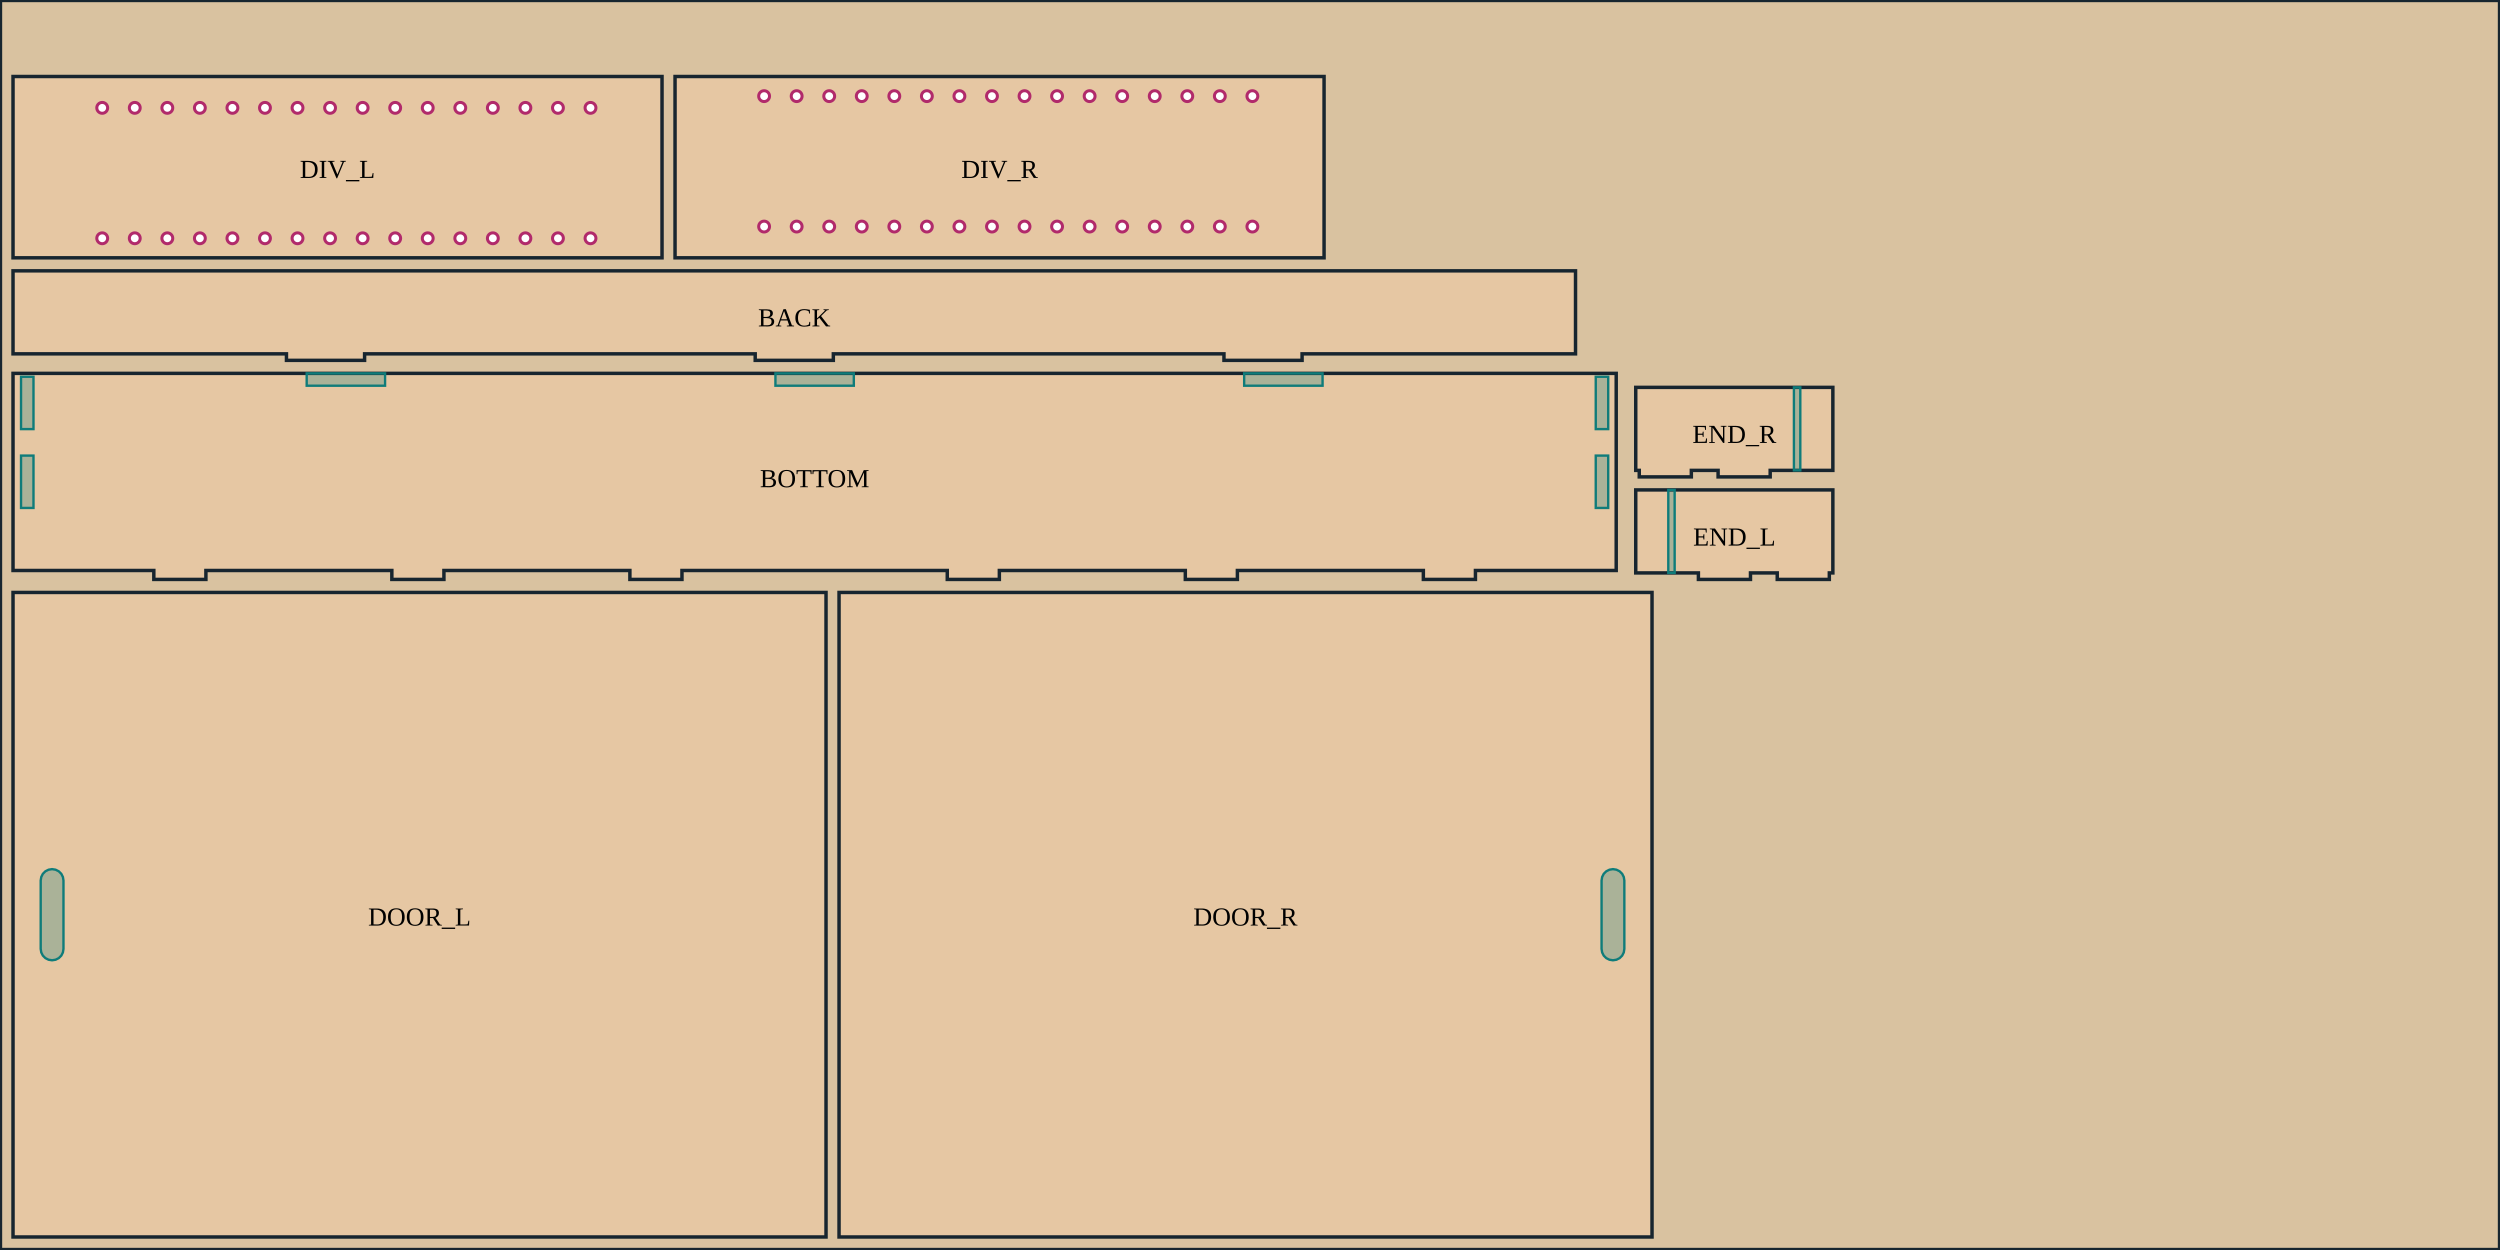
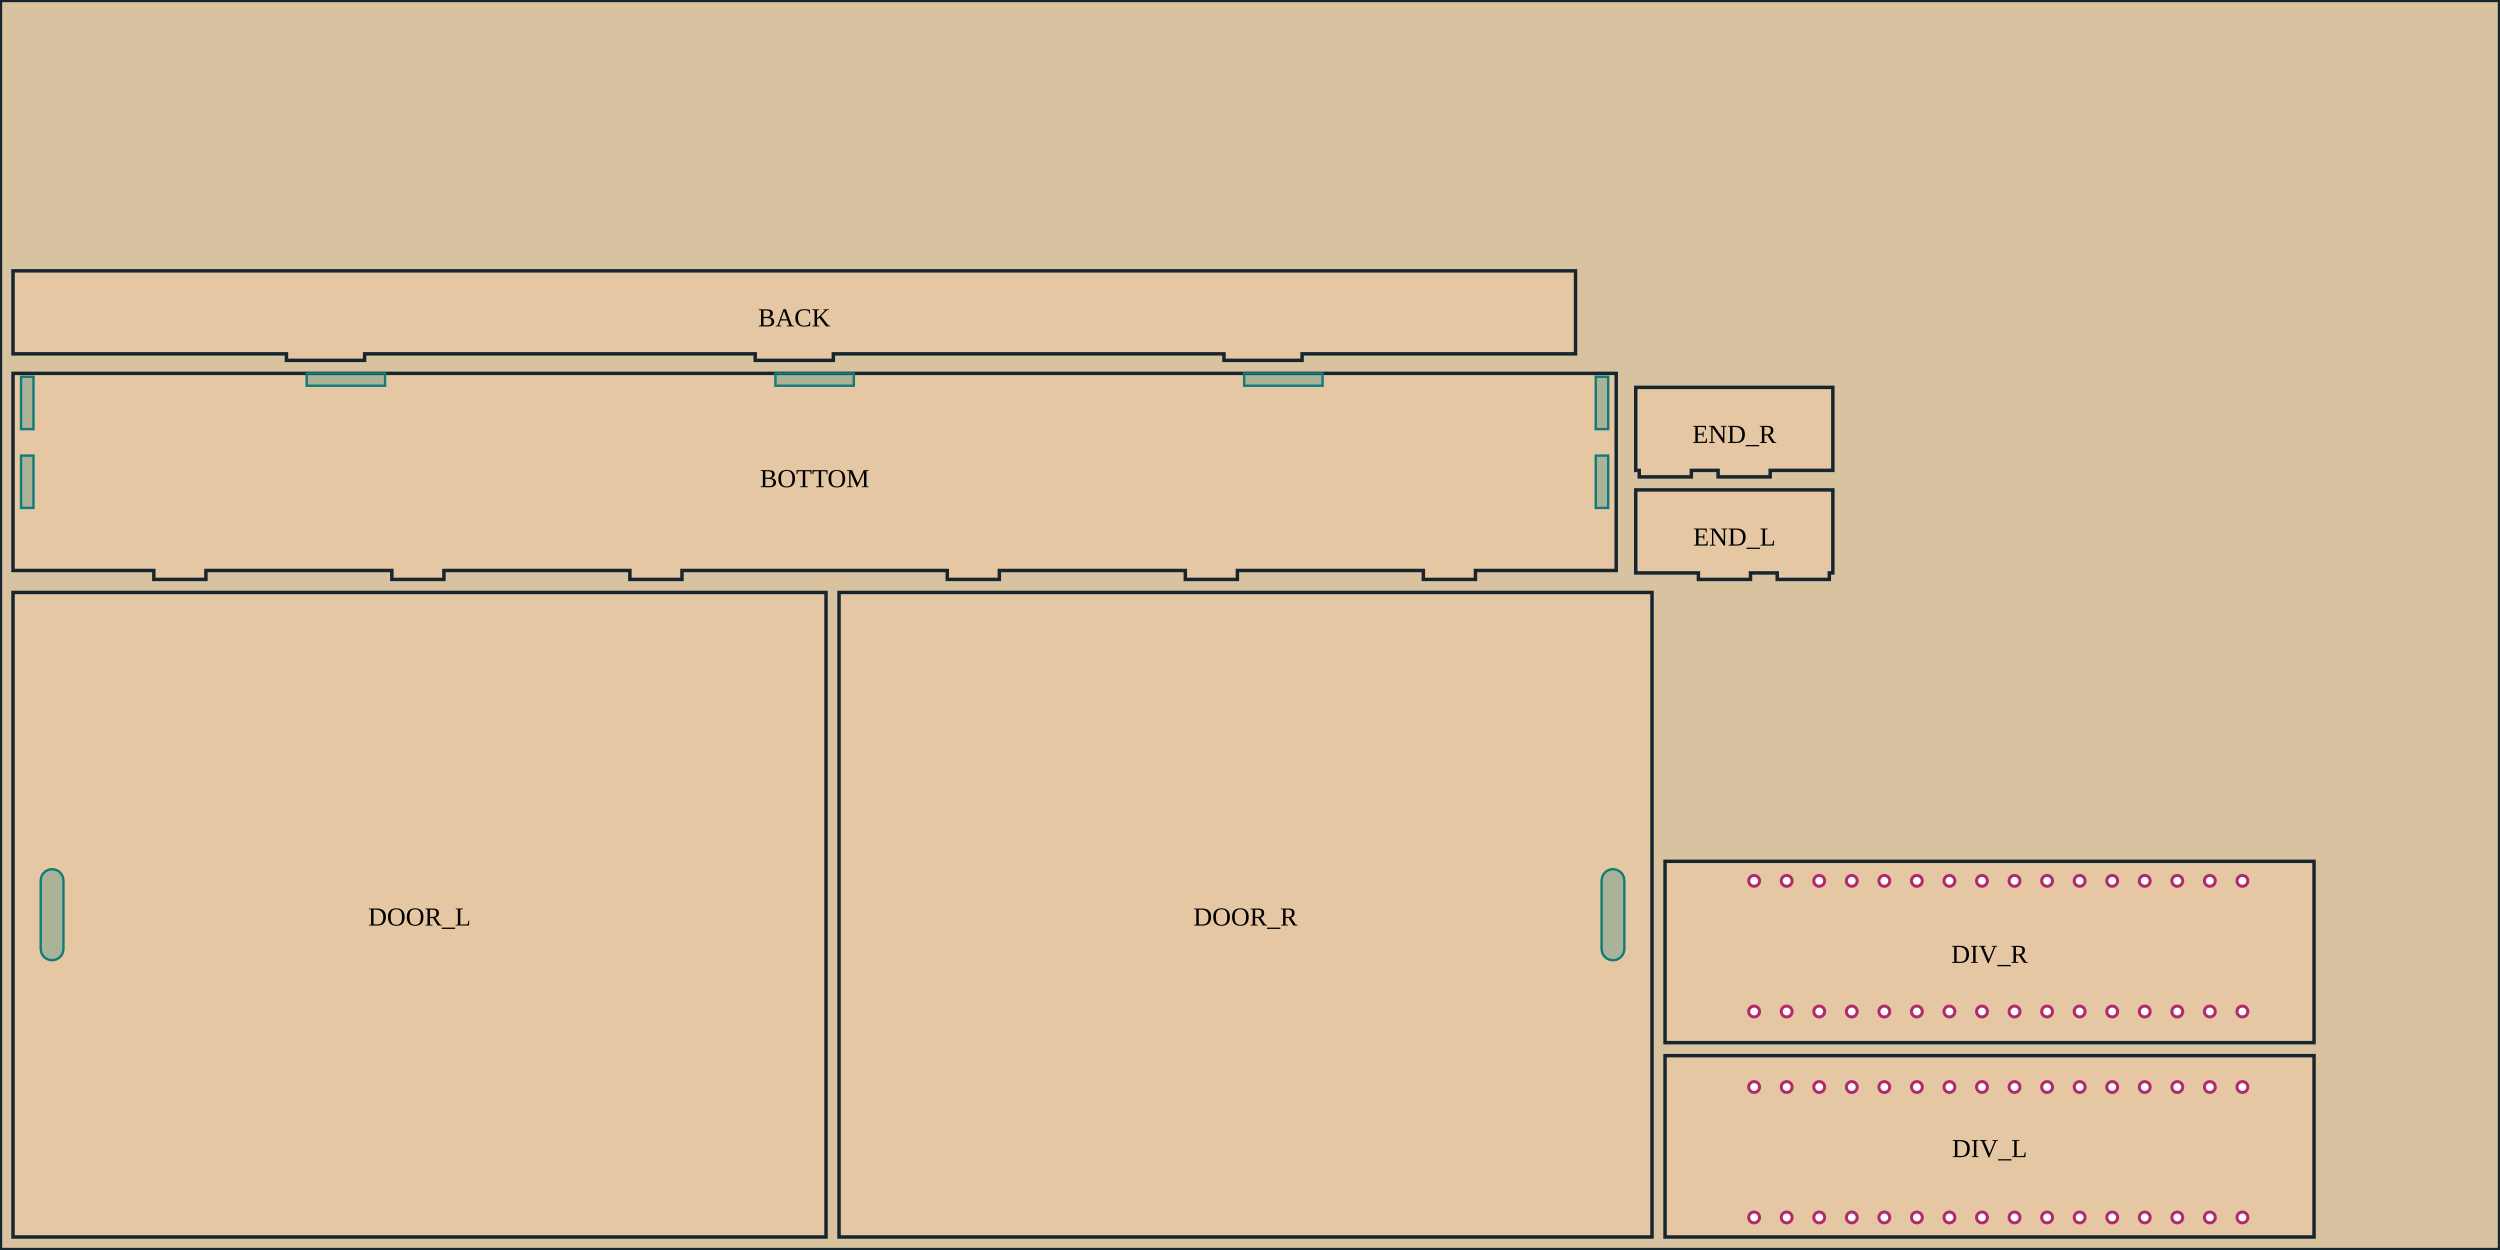
<svg xmlns="http://www.w3.org/2000/svg" viewBox="0 0 1152 576" role="img" aria-label="Sheet B layout" class="sheetsvg">
  <rect x="0" y="0" width="1152" height="576" fill="#D9C2A0" stroke="#17252F" stroke-width="2" />
  <polygon points="6.00,570.00 380.63,570.00 380.63,273.00 6.00,273.00" fill="#E6C7A3" stroke="#17252F" stroke-width="1.6" />
  <polygon points="18.75,437.25 19.01,438.87 19.75,440.34 20.91,441.50 22.38,442.24 24.00,442.50 25.62,442.24 27.09,441.50 28.25,440.34 28.99,438.87 29.25,437.25 29.25,405.75 28.99,404.13 28.25,402.66 27.09,401.50 25.62,400.76 24.00,400.50 22.38,400.76 20.91,401.50 19.75,402.66 19.01,404.13 18.75,405.75" fill="#0F7C7A" fill-opacity=".28" stroke="#0F7C7A" stroke-width="1.1" />
  <text x="193.3" y="426.5" text-anchor="middle" class="sheetlbl">DOOR_L</text>
  <polygon points="386.63,570.00 761.25,570.00 761.25,273.00 386.63,273.00" fill="#E6C7A3" stroke="#17252F" stroke-width="1.6" />
  <polygon points="738.00,437.25 738.26,438.87 739.00,440.34 740.16,441.50 741.63,442.24 743.25,442.50 744.87,442.24 746.34,441.50 747.50,440.34 748.24,438.87 748.50,437.25 748.50,405.75 748.24,404.13 747.50,402.66 746.34,401.50 744.87,400.76 743.25,400.50 741.63,400.76 740.16,401.50 739.00,402.66 738.26,404.13 738.00,405.75" fill="#0F7C7A" fill-opacity=".28" stroke="#0F7C7A" stroke-width="1.1" />
  <text x="573.9" y="426.5" text-anchor="middle" class="sheetlbl">DOOR_R</text>
+   <polygon points="1066.31,570.00 1066.31,486.45 767.25,486.45 767.25,570.00" fill="#E6C7A3" stroke="#17252F" stroke-width="1.6" />
+   <circle cx="1033.3" cy="561.0" r="2.5" fill="#fff" stroke="#B12A6B" stroke-width="1.4" />
+   <circle cx="1033.3" cy="500.9" r="2.5" fill="#fff" stroke="#B12A6B" stroke-width="1.4" />
+   <circle cx="1018.3" cy="561.0" r="2.5" fill="#fff" stroke="#B12A6B" stroke-width="1.4" />
+   <circle cx="1018.3" cy="500.9" r="2.5" fill="#fff" stroke="#B12A6B" stroke-width="1.4" />
+   <circle cx="1003.3" cy="561.0" r="2.5" fill="#fff" stroke="#B12A6B" stroke-width="1.4" />
+   <circle cx="1003.3" cy="500.9" r="2.5" fill="#fff" stroke="#B12A6B" stroke-width="1.4" />
+   <circle cx="988.3" cy="561.0" r="2.5" fill="#fff" stroke="#B12A6B" stroke-width="1.4" />
+   <circle cx="988.3" cy="500.9" r="2.5" fill="#fff" stroke="#B12A6B" stroke-width="1.4" />
+   <circle cx="973.3" cy="561.0" r="2.5" fill="#fff" stroke="#B12A6B" stroke-width="1.4" />
+   <circle cx="973.3" cy="500.9" r="2.5" fill="#fff" stroke="#B12A6B" stroke-width="1.4" />
+   <circle cx="958.3" cy="561.0" r="2.5" fill="#fff" stroke="#B12A6B" stroke-width="1.4" />
+   <circle cx="958.3" cy="500.9" r="2.5" fill="#fff" stroke="#B12A6B" stroke-width="1.4" />
+   <circle cx="943.3" cy="561.0" r="2.5" fill="#fff" stroke="#B12A6B" stroke-width="1.4" />
+   <circle cx="943.3" cy="500.9" r="2.5" fill="#fff" stroke="#B12A6B" stroke-width="1.4" />
+   <circle cx="928.3" cy="561.0" r="2.5" fill="#fff" stroke="#B12A6B" stroke-width="1.4" />
+   <circle cx="928.3" cy="500.9" r="2.5" fill="#fff" stroke="#B12A6B" stroke-width="1.4" />
+   <circle cx="913.3" cy="561.0" r="2.5" fill="#fff" stroke="#B12A6B" stroke-width="1.4" />
+   <circle cx="913.3" cy="500.9" r="2.5" fill="#fff" stroke="#B12A6B" stroke-width="1.4" />
+   <circle cx="898.3" cy="561.0" r="2.5" fill="#fff" stroke="#B12A6B" stroke-width="1.4" />
+   <circle cx="898.3" cy="500.9" r="2.5" fill="#fff" stroke="#B12A6B" stroke-width="1.4" />
+   <circle cx="883.3" cy="561.0" r="2.5" fill="#fff" stroke="#B12A6B" stroke-width="1.4" />
+   <circle cx="883.3" cy="500.9" r="2.5" fill="#fff" stroke="#B12A6B" stroke-width="1.4" />
+   <circle cx="868.3" cy="561.0" r="2.5" fill="#fff" stroke="#B12A6B" stroke-width="1.4" />
+   <circle cx="868.3" cy="500.9" r="2.5" fill="#fff" stroke="#B12A6B" stroke-width="1.4" />
+   <circle cx="853.3" cy="561.0" r="2.5" fill="#fff" stroke="#B12A6B" stroke-width="1.4" />
+   <circle cx="853.3" cy="500.9" r="2.5" fill="#fff" stroke="#B12A6B" stroke-width="1.4" />
+   <circle cx="838.3" cy="561.0" r="2.5" fill="#fff" stroke="#B12A6B" stroke-width="1.4" />
+   <circle cx="838.3" cy="500.9" r="2.5" fill="#fff" stroke="#B12A6B" stroke-width="1.4" />
+   <circle cx="823.3" cy="561.0" r="2.5" fill="#fff" stroke="#B12A6B" stroke-width="1.4" />
+   <circle cx="823.3" cy="500.9" r="2.5" fill="#fff" stroke="#B12A6B" stroke-width="1.4" />
+   <circle cx="808.3" cy="561.0" r="2.5" fill="#fff" stroke="#B12A6B" stroke-width="1.4" />
+   <circle cx="808.3" cy="500.9" r="2.5" fill="#fff" stroke="#B12A6B" stroke-width="1.4" />
+   <text x="916.8" y="533.2" text-anchor="middle" class="sheetlbl">DIV_L</text>
+   <polygon points="1066.31,480.45 1066.31,396.90 767.25,396.90 767.25,480.45" fill="#E6C7A3" stroke="#17252F" stroke-width="1.6" />
+   <circle cx="1033.3" cy="405.9" r="2.5" fill="#fff" stroke="#B12A6B" stroke-width="1.4" />
+   <circle cx="1033.3" cy="466.1" r="2.5" fill="#fff" stroke="#B12A6B" stroke-width="1.4" />
+   <circle cx="1018.3" cy="405.9" r="2.5" fill="#fff" stroke="#B12A6B" stroke-width="1.4" />
+   <circle cx="1018.3" cy="466.1" r="2.5" fill="#fff" stroke="#B12A6B" stroke-width="1.4" />
+   <circle cx="1003.3" cy="405.9" r="2.5" fill="#fff" stroke="#B12A6B" stroke-width="1.4" />
+   <circle cx="1003.3" cy="466.1" r="2.5" fill="#fff" stroke="#B12A6B" stroke-width="1.4" />
+   <circle cx="988.3" cy="405.9" r="2.5" fill="#fff" stroke="#B12A6B" stroke-width="1.4" />
+   <circle cx="988.3" cy="466.1" r="2.5" fill="#fff" stroke="#B12A6B" stroke-width="1.4" />
+   <circle cx="973.3" cy="405.9" r="2.5" fill="#fff" stroke="#B12A6B" stroke-width="1.4" />
+   <circle cx="973.3" cy="466.1" r="2.5" fill="#fff" stroke="#B12A6B" stroke-width="1.4" />
+   <circle cx="958.3" cy="405.9" r="2.5" fill="#fff" stroke="#B12A6B" stroke-width="1.4" />
+   <circle cx="958.3" cy="466.1" r="2.5" fill="#fff" stroke="#B12A6B" stroke-width="1.4" />
+   <circle cx="943.3" cy="405.9" r="2.5" fill="#fff" stroke="#B12A6B" stroke-width="1.4" />
+   <circle cx="943.3" cy="466.1" r="2.5" fill="#fff" stroke="#B12A6B" stroke-width="1.4" />
+   <circle cx="928.3" cy="405.9" r="2.5" fill="#fff" stroke="#B12A6B" stroke-width="1.4" />
+   <circle cx="928.3" cy="466.1" r="2.5" fill="#fff" stroke="#B12A6B" stroke-width="1.4" />
+   <circle cx="913.3" cy="405.9" r="2.5" fill="#fff" stroke="#B12A6B" stroke-width="1.4" />
+   <circle cx="913.3" cy="466.1" r="2.5" fill="#fff" stroke="#B12A6B" stroke-width="1.4" />
+   <circle cx="898.3" cy="405.9" r="2.5" fill="#fff" stroke="#B12A6B" stroke-width="1.4" />
+   <circle cx="898.3" cy="466.1" r="2.5" fill="#fff" stroke="#B12A6B" stroke-width="1.4" />
+   <circle cx="883.3" cy="405.9" r="2.5" fill="#fff" stroke="#B12A6B" stroke-width="1.4" />
+   <circle cx="883.3" cy="466.1" r="2.5" fill="#fff" stroke="#B12A6B" stroke-width="1.4" />
+   <circle cx="868.3" cy="405.9" r="2.5" fill="#fff" stroke="#B12A6B" stroke-width="1.4" />
+   <circle cx="868.3" cy="466.1" r="2.5" fill="#fff" stroke="#B12A6B" stroke-width="1.4" />
+   <circle cx="853.3" cy="405.9" r="2.5" fill="#fff" stroke="#B12A6B" stroke-width="1.4" />
+   <circle cx="853.3" cy="466.1" r="2.5" fill="#fff" stroke="#B12A6B" stroke-width="1.4" />
+   <circle cx="838.3" cy="405.9" r="2.5" fill="#fff" stroke="#B12A6B" stroke-width="1.4" />
+   <circle cx="838.3" cy="466.1" r="2.5" fill="#fff" stroke="#B12A6B" stroke-width="1.4" />
+   <circle cx="823.3" cy="405.9" r="2.5" fill="#fff" stroke="#B12A6B" stroke-width="1.4" />
+   <circle cx="823.3" cy="466.1" r="2.5" fill="#fff" stroke="#B12A6B" stroke-width="1.4" />
+   <circle cx="808.3" cy="405.9" r="2.5" fill="#fff" stroke="#B12A6B" stroke-width="1.4" />
+   <circle cx="808.3" cy="466.1" r="2.5" fill="#fff" stroke="#B12A6B" stroke-width="1.4" />
+   <text x="916.8" y="443.7" text-anchor="middle" class="sheetlbl">DIV_R</text>
  <polygon points="6.00,262.88 70.88,262.88 70.88,267.00 94.88,267.00 94.88,262.88 180.56,262.88 180.56,267.00 204.56,267.00 204.56,262.88 290.25,262.88 290.25,267.00 314.25,267.00 314.25,262.88 436.50,262.88 436.50,267.00 460.50,267.00 460.50,262.88 546.19,262.88 546.19,267.00 570.19,267.00 570.19,262.88 655.88,262.88 655.88,267.00 679.88,267.00 679.88,262.88 744.75,262.88 744.75,172.05 6.00,172.05" fill="#E6C7A3" stroke="#17252F" stroke-width="1.6" />
  <polygon points="9.69,234.06 15.43,234.06 15.43,209.94 9.69,209.94" fill="#0F7C7A" fill-opacity=".28" stroke="#0F7C7A" stroke-width="1.1" />
  <polygon points="9.69,197.73 15.43,197.73 15.43,173.61 9.69,173.61" fill="#0F7C7A" fill-opacity=".28" stroke="#0F7C7A" stroke-width="1.1" />
  <polygon points="735.32,234.06 741.06,234.06 741.06,209.94 735.32,209.94" fill="#0F7C7A" fill-opacity=".28" stroke="#0F7C7A" stroke-width="1.1" />
  <polygon points="735.32,197.73 741.06,197.73 741.06,173.61 735.32,173.61" fill="#0F7C7A" fill-opacity=".28" stroke="#0F7C7A" stroke-width="1.1" />
  <polygon points="141.32,177.74 177.44,177.74 177.44,172.05 141.32,172.05" fill="#0F7C7A" fill-opacity=".28" stroke="#0F7C7A" stroke-width="1.1" />
  <polygon points="357.32,177.74 393.44,177.74 393.44,172.05 357.32,172.05" fill="#0F7C7A" fill-opacity=".28" stroke="#0F7C7A" stroke-width="1.1" />
  <polygon points="573.31,177.74 609.44,177.74 609.44,172.05 573.31,172.05" fill="#0F7C7A" fill-opacity=".28" stroke="#0F7C7A" stroke-width="1.1" />
  <text x="375.4" y="224.5" text-anchor="middle" class="sheetlbl">BOTTOM</text>
  <polygon points="6.00,163.05 132.00,163.05 132.00,166.05 168.00,166.05 168.00,163.05 348.00,163.05 348.00,166.05 384.00,166.05 384.00,163.05 564.00,163.05 564.00,166.05 600.00,166.05 600.00,163.05 726.00,163.05 726.00,124.80 6.00,124.80" fill="#E6C7A3" stroke="#17252F" stroke-width="1.6" />
  <text x="366.0" y="150.4" text-anchor="middle" class="sheetlbl">BACK</text>
  <polygon points="753.75,264.00 782.62,264.00 782.62,267.00 806.62,267.00 806.62,264.00 818.95,264.00 818.95,267.00 842.95,267.00 842.95,264.00 844.58,264.00 844.58,225.75 753.75,225.75" fill="#E6C7A3" stroke="#17252F" stroke-width="1.6" />
-   <polygon points="768.75,264.00 771.68,264.00 771.68,225.75 768.75,225.75" fill="#0F7C7A" fill-opacity=".28" stroke="#0F7C7A" stroke-width="1.1" />
  <text x="799.2" y="251.4" text-anchor="middle" class="sheetlbl">END_L</text>
  <polygon points="844.58,178.50 753.75,178.50 753.75,216.75 755.37,216.75 755.37,219.75 779.37,219.75 779.37,216.75 791.70,216.75 791.70,219.75 815.70,219.75 815.70,216.75 844.58,216.75" fill="#E6C7A3" stroke="#17252F" stroke-width="1.6" />
-   <polygon points="829.58,178.50 826.64,178.50 826.64,216.75 829.58,216.75" fill="#0F7C7A" fill-opacity=".28" stroke="#0F7C7A" stroke-width="1.1" />
  <text x="799.2" y="204.1" text-anchor="middle" class="sheetlbl">END_R</text>
-   <polygon points="305.06,118.80 305.06,35.25 6.00,35.25 6.00,118.80" fill="#E6C7A3" stroke="#17252F" stroke-width="1.6" />
-   <circle cx="272.1" cy="109.8" r="2.5" fill="#fff" stroke="#B12A6B" stroke-width="1.4" />
-   <circle cx="272.1" cy="49.7" r="2.5" fill="#fff" stroke="#B12A6B" stroke-width="1.4" />
-   <circle cx="257.1" cy="109.8" r="2.5" fill="#fff" stroke="#B12A6B" stroke-width="1.4" />
-   <circle cx="257.1" cy="49.7" r="2.5" fill="#fff" stroke="#B12A6B" stroke-width="1.4" />
-   <circle cx="242.1" cy="109.8" r="2.5" fill="#fff" stroke="#B12A6B" stroke-width="1.4" />
-   <circle cx="242.1" cy="49.7" r="2.5" fill="#fff" stroke="#B12A6B" stroke-width="1.4" />
-   <circle cx="227.1" cy="109.8" r="2.5" fill="#fff" stroke="#B12A6B" stroke-width="1.4" />
-   <circle cx="227.1" cy="49.7" r="2.5" fill="#fff" stroke="#B12A6B" stroke-width="1.4" />
-   <circle cx="212.1" cy="109.8" r="2.5" fill="#fff" stroke="#B12A6B" stroke-width="1.4" />
-   <circle cx="212.1" cy="49.7" r="2.5" fill="#fff" stroke="#B12A6B" stroke-width="1.4" />
-   <circle cx="197.1" cy="109.8" r="2.5" fill="#fff" stroke="#B12A6B" stroke-width="1.4" />
-   <circle cx="197.1" cy="49.7" r="2.5" fill="#fff" stroke="#B12A6B" stroke-width="1.4" />
-   <circle cx="182.1" cy="109.8" r="2.5" fill="#fff" stroke="#B12A6B" stroke-width="1.4" />
-   <circle cx="182.1" cy="49.7" r="2.5" fill="#fff" stroke="#B12A6B" stroke-width="1.4" />
-   <circle cx="167.1" cy="109.8" r="2.5" fill="#fff" stroke="#B12A6B" stroke-width="1.4" />
-   <circle cx="167.1" cy="49.7" r="2.5" fill="#fff" stroke="#B12A6B" stroke-width="1.4" />
-   <circle cx="152.1" cy="109.8" r="2.5" fill="#fff" stroke="#B12A6B" stroke-width="1.4" />
-   <circle cx="152.1" cy="49.7" r="2.5" fill="#fff" stroke="#B12A6B" stroke-width="1.4" />
-   <circle cx="137.1" cy="109.8" r="2.5" fill="#fff" stroke="#B12A6B" stroke-width="1.4" />
-   <circle cx="137.1" cy="49.7" r="2.5" fill="#fff" stroke="#B12A6B" stroke-width="1.4" />
-   <circle cx="122.1" cy="109.8" r="2.5" fill="#fff" stroke="#B12A6B" stroke-width="1.4" />
-   <circle cx="122.1" cy="49.7" r="2.5" fill="#fff" stroke="#B12A6B" stroke-width="1.4" />
-   <circle cx="107.1" cy="109.8" r="2.5" fill="#fff" stroke="#B12A6B" stroke-width="1.4" />
-   <circle cx="107.1" cy="49.7" r="2.5" fill="#fff" stroke="#B12A6B" stroke-width="1.4" />
-   <circle cx="92.1" cy="109.8" r="2.5" fill="#fff" stroke="#B12A6B" stroke-width="1.4" />
-   <circle cx="92.1" cy="49.7" r="2.5" fill="#fff" stroke="#B12A6B" stroke-width="1.4" />
-   <circle cx="77.1" cy="109.8" r="2.5" fill="#fff" stroke="#B12A6B" stroke-width="1.4" />
-   <circle cx="77.1" cy="49.7" r="2.5" fill="#fff" stroke="#B12A6B" stroke-width="1.4" />
-   <circle cx="62.1" cy="109.8" r="2.5" fill="#fff" stroke="#B12A6B" stroke-width="1.4" />
-   <circle cx="62.1" cy="49.7" r="2.5" fill="#fff" stroke="#B12A6B" stroke-width="1.4" />
-   <circle cx="47.1" cy="109.8" r="2.5" fill="#fff" stroke="#B12A6B" stroke-width="1.4" />
-   <circle cx="47.1" cy="49.7" r="2.5" fill="#fff" stroke="#B12A6B" stroke-width="1.4" />
-   <text x="155.5" y="82.0" text-anchor="middle" class="sheetlbl">DIV_L</text>
-   <polygon points="610.13,118.80 610.13,35.25 311.06,35.25 311.06,118.80" fill="#E6C7A3" stroke="#17252F" stroke-width="1.6" />
-   <circle cx="577.1" cy="44.3" r="2.5" fill="#fff" stroke="#B12A6B" stroke-width="1.4" />
-   <circle cx="577.1" cy="104.4" r="2.5" fill="#fff" stroke="#B12A6B" stroke-width="1.4" />
-   <circle cx="562.1" cy="44.3" r="2.5" fill="#fff" stroke="#B12A6B" stroke-width="1.4" />
-   <circle cx="562.1" cy="104.4" r="2.5" fill="#fff" stroke="#B12A6B" stroke-width="1.4" />
-   <circle cx="547.1" cy="44.3" r="2.5" fill="#fff" stroke="#B12A6B" stroke-width="1.4" />
-   <circle cx="547.1" cy="104.4" r="2.5" fill="#fff" stroke="#B12A6B" stroke-width="1.4" />
-   <circle cx="532.1" cy="44.3" r="2.5" fill="#fff" stroke="#B12A6B" stroke-width="1.4" />
-   <circle cx="532.1" cy="104.4" r="2.5" fill="#fff" stroke="#B12A6B" stroke-width="1.4" />
-   <circle cx="517.1" cy="44.3" r="2.5" fill="#fff" stroke="#B12A6B" stroke-width="1.4" />
-   <circle cx="517.1" cy="104.4" r="2.5" fill="#fff" stroke="#B12A6B" stroke-width="1.4" />
-   <circle cx="502.1" cy="44.3" r="2.5" fill="#fff" stroke="#B12A6B" stroke-width="1.4" />
-   <circle cx="502.1" cy="104.4" r="2.5" fill="#fff" stroke="#B12A6B" stroke-width="1.4" />
-   <circle cx="487.1" cy="44.3" r="2.5" fill="#fff" stroke="#B12A6B" stroke-width="1.4" />
-   <circle cx="487.1" cy="104.4" r="2.5" fill="#fff" stroke="#B12A6B" stroke-width="1.4" />
-   <circle cx="472.1" cy="44.3" r="2.5" fill="#fff" stroke="#B12A6B" stroke-width="1.4" />
-   <circle cx="472.1" cy="104.4" r="2.5" fill="#fff" stroke="#B12A6B" stroke-width="1.4" />
-   <circle cx="457.1" cy="44.3" r="2.5" fill="#fff" stroke="#B12A6B" stroke-width="1.4" />
-   <circle cx="457.1" cy="104.4" r="2.5" fill="#fff" stroke="#B12A6B" stroke-width="1.4" />
-   <circle cx="442.1" cy="44.3" r="2.5" fill="#fff" stroke="#B12A6B" stroke-width="1.4" />
-   <circle cx="442.1" cy="104.4" r="2.5" fill="#fff" stroke="#B12A6B" stroke-width="1.4" />
-   <circle cx="427.1" cy="44.3" r="2.5" fill="#fff" stroke="#B12A6B" stroke-width="1.4" />
-   <circle cx="427.1" cy="104.4" r="2.5" fill="#fff" stroke="#B12A6B" stroke-width="1.4" />
-   <circle cx="412.1" cy="44.3" r="2.5" fill="#fff" stroke="#B12A6B" stroke-width="1.4" />
-   <circle cx="412.1" cy="104.4" r="2.5" fill="#fff" stroke="#B12A6B" stroke-width="1.4" />
-   <circle cx="397.1" cy="44.3" r="2.5" fill="#fff" stroke="#B12A6B" stroke-width="1.4" />
-   <circle cx="397.1" cy="104.4" r="2.5" fill="#fff" stroke="#B12A6B" stroke-width="1.4" />
-   <circle cx="382.1" cy="44.3" r="2.5" fill="#fff" stroke="#B12A6B" stroke-width="1.4" />
-   <circle cx="382.1" cy="104.4" r="2.5" fill="#fff" stroke="#B12A6B" stroke-width="1.4" />
-   <circle cx="367.1" cy="44.3" r="2.5" fill="#fff" stroke="#B12A6B" stroke-width="1.4" />
-   <circle cx="367.1" cy="104.4" r="2.5" fill="#fff" stroke="#B12A6B" stroke-width="1.4" />
-   <circle cx="352.1" cy="44.3" r="2.5" fill="#fff" stroke="#B12A6B" stroke-width="1.4" />
-   <circle cx="352.1" cy="104.4" r="2.5" fill="#fff" stroke="#B12A6B" stroke-width="1.4" />
-   <text x="460.6" y="82.0" text-anchor="middle" class="sheetlbl">DIV_R</text>
</svg>
